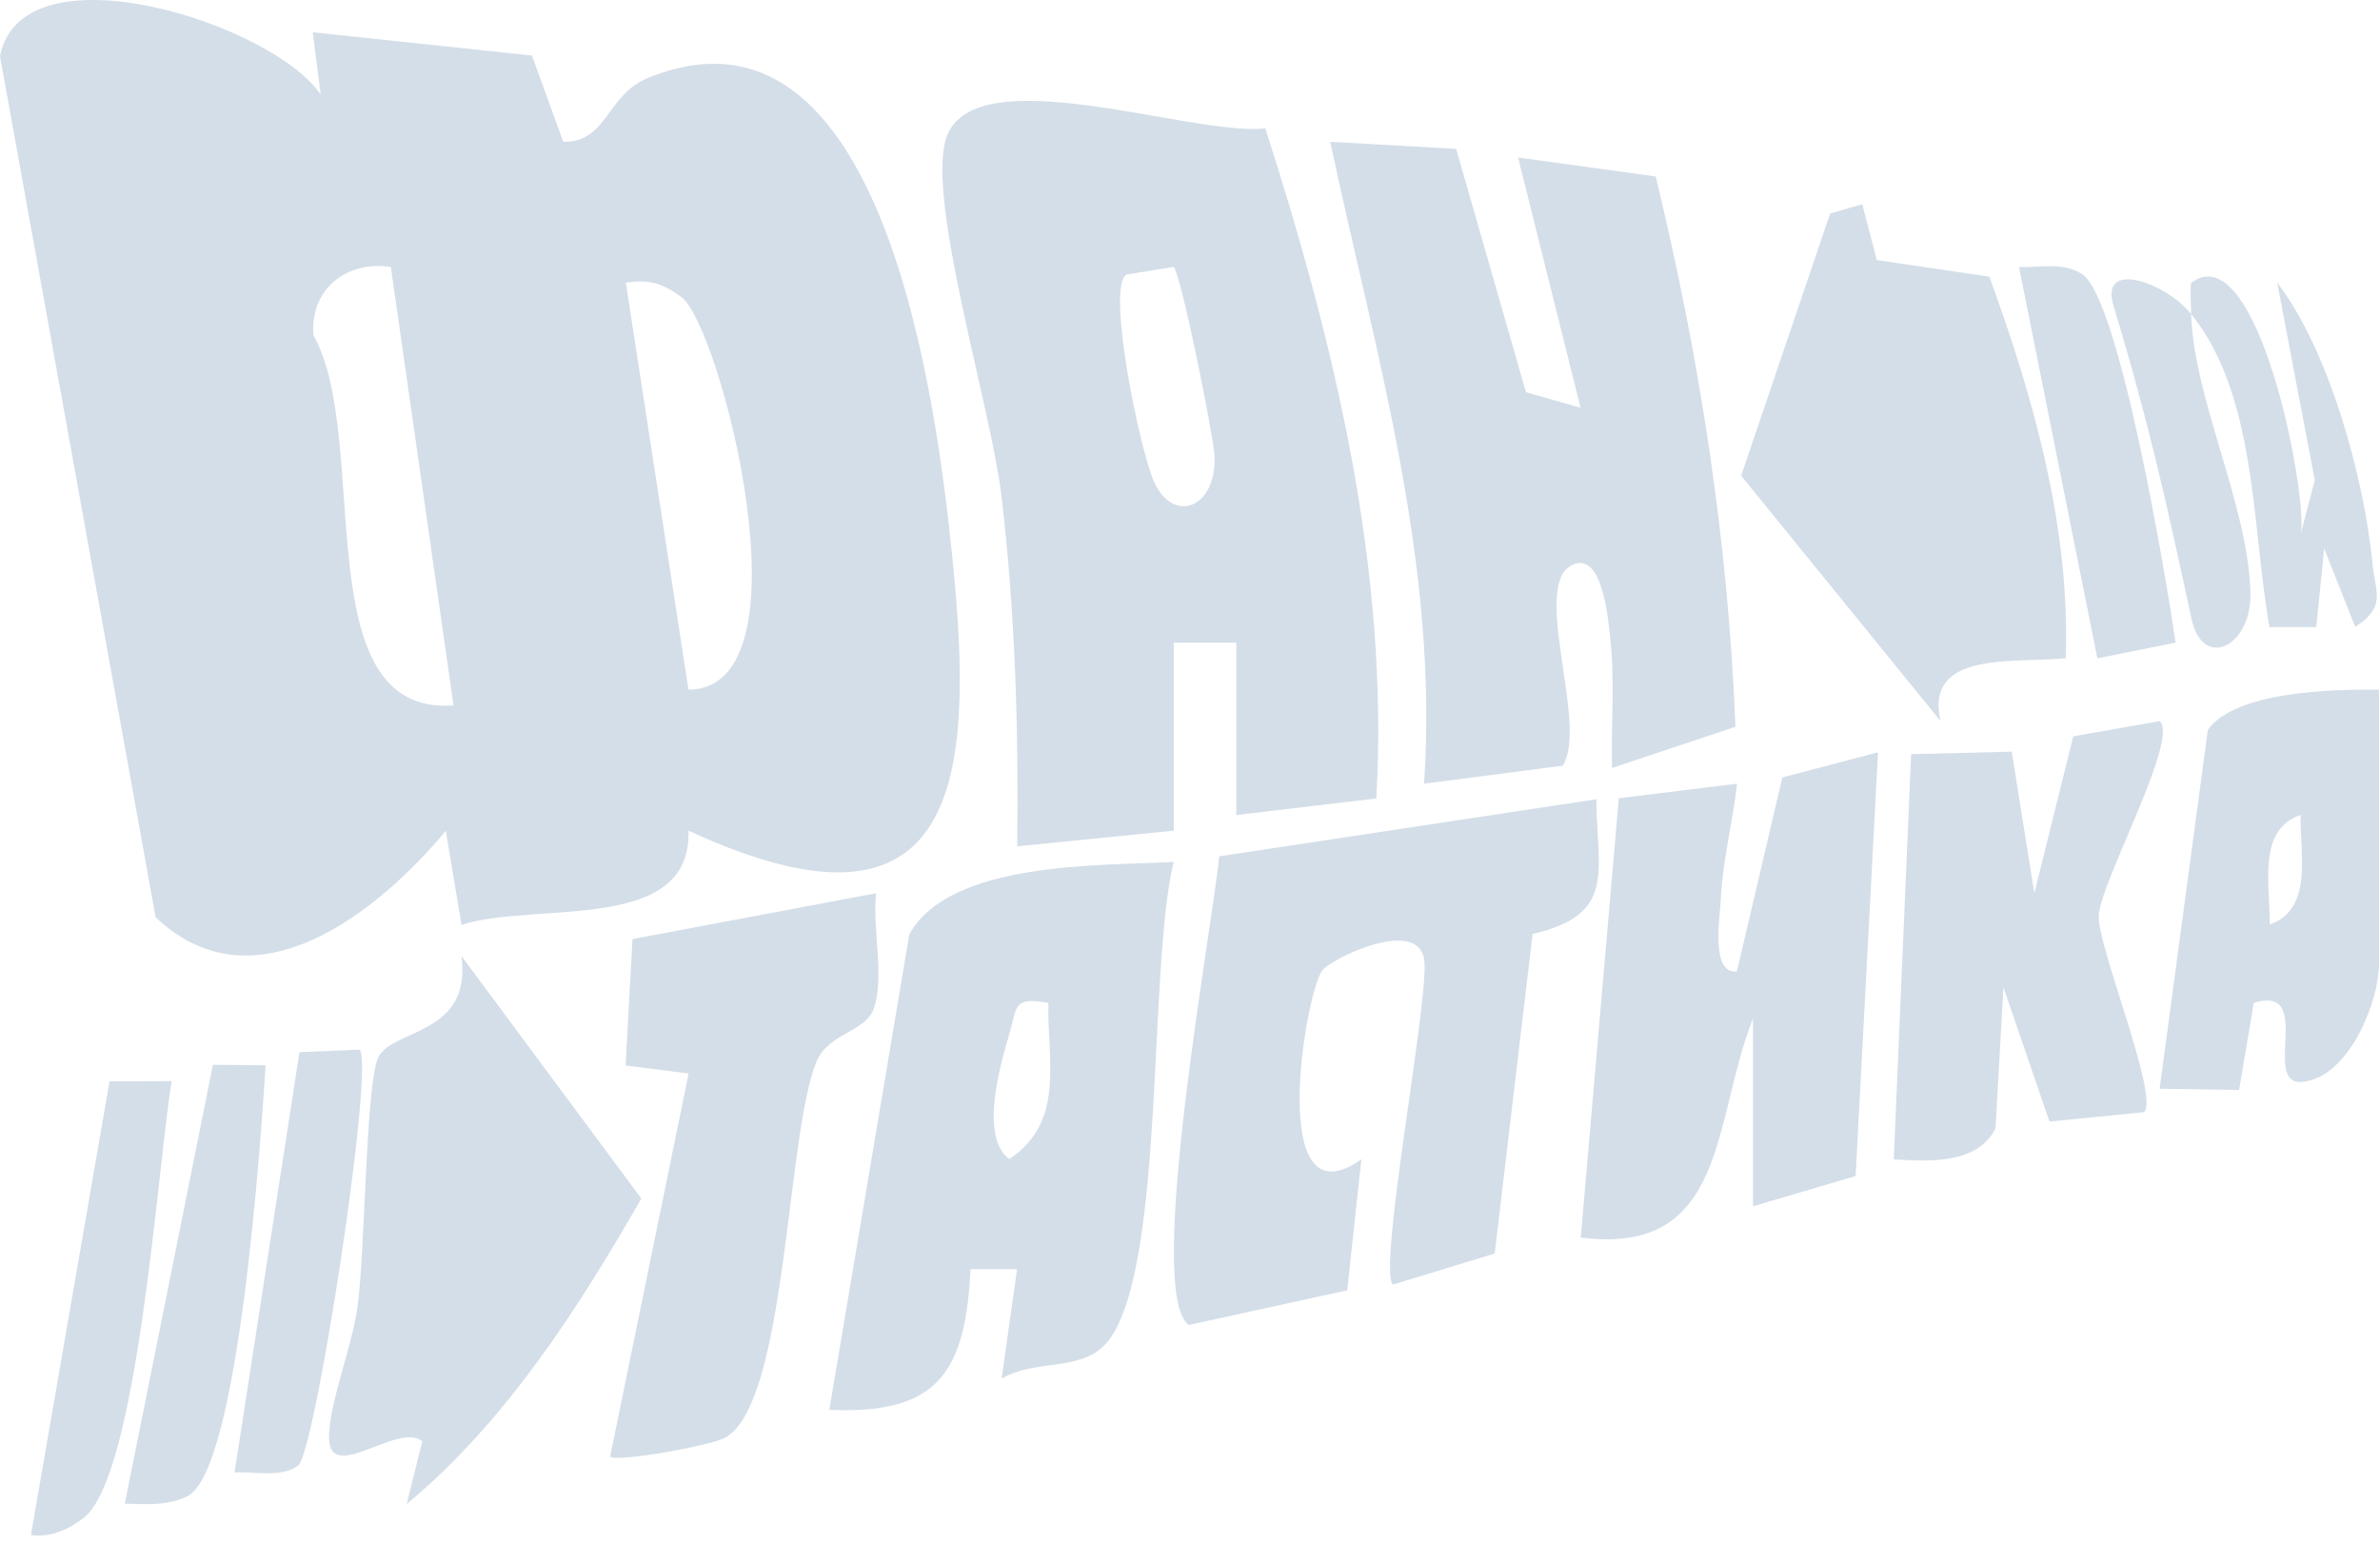
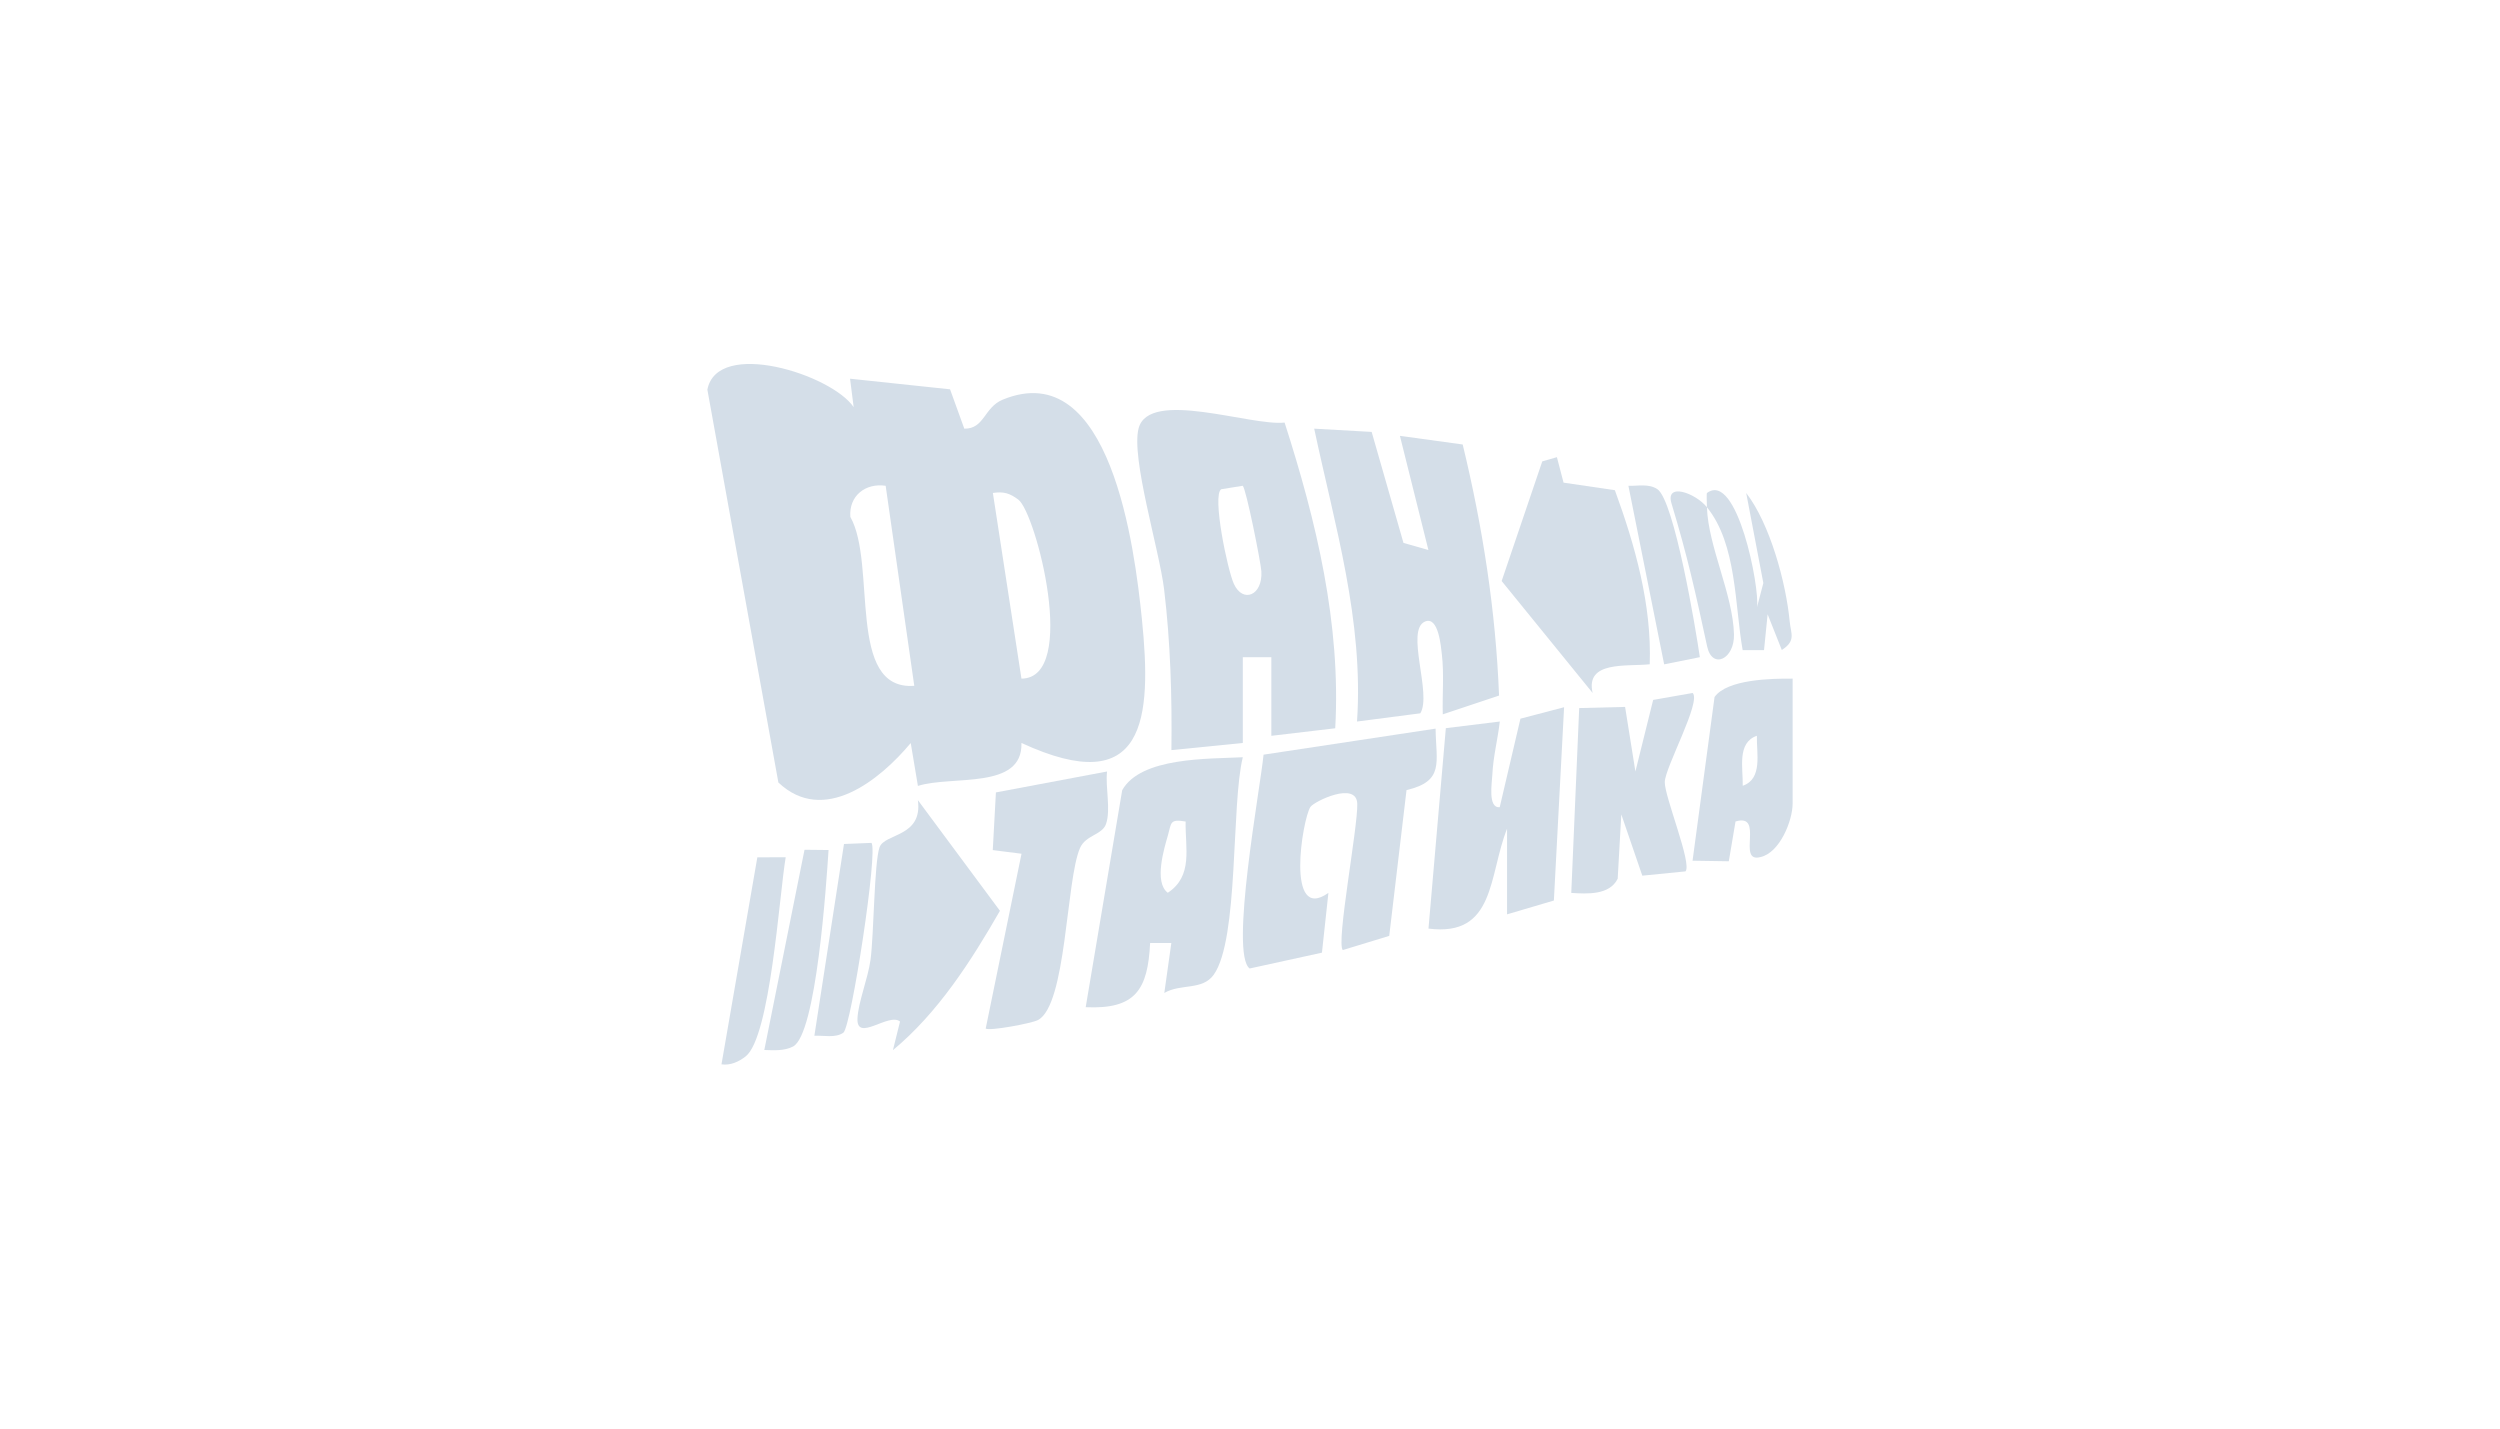
- <svg xmlns="http://www.w3.org/2000/svg" width="304" height="197" viewBox="0 0 304 197" fill="none">
-   <path d="M39.95 4.124L67.95 7.094L71.94 18.114C77.58 18.204 77.45 12.154 82.69 9.994C112.96 -2.486 119.66 51.764 121.66 71.374C124.52 99.404 122.74 122.184 87.94 106.114C88.34 119.354 68.52 115.114 58.95 118.144L56.94 106.134C48.27 116.534 32.56 129.194 19.88 117.184L0 7.184C2.78 -7.176 34.77 2.924 40.96 12.084L39.95 4.134V4.124ZM49.92 34.104C44.28 33.264 39.59 36.904 40.03 42.814C47.51 56.044 38.84 91.534 57.93 90.114L49.92 34.104ZM87.94 88.104C104.03 88.004 91.97 41.604 87.06 37.974C84.63 36.174 82.97 35.664 79.94 36.114L87.94 88.104Z" fill="#D4DEE8" />
-   <path d="M161.62 16.394C170.48 43.954 177.45 72.814 175.8 102.004L157.91 104.114V82.094H149.92V106.114L129.93 108.114C130.12 93.184 129.67 77.954 127.89 63.144C126.56 52.084 118.53 26.144 120.76 17.964C123.76 6.934 152.17 17.464 161.63 16.404L161.62 16.394ZM149.89 34.104L143.87 35.074C141.28 36.774 145.63 57.694 147.43 61.594C149.95 67.054 155.5 64.844 155.12 58.084C154.98 55.624 150.84 34.884 149.9 34.104H149.89Z" fill="#D4DEE8" />
-   <path d="M201.89 52.093L193.91 20.123L211.49 22.544C217.08 45.633 220.74 69.033 221.67 92.843L205.91 98.103C205.76 92.533 206.3 86.923 205.66 81.343C205.41 79.173 204.72 70.493 200.93 72.123C195.35 74.523 202.95 92.443 199.62 97.813L181.9 100.113C183.81 71.913 175.66 45.173 169.91 18.113L186 19.023L194.91 50.103L201.9 52.093H201.89Z" fill="#D4DEE8" />
-   <path d="M203.9 102.104C204.02 111.544 206.45 116.803 195.76 119.313L190.92 160.134L177.91 164.104C176.02 162.064 182.17 129.654 181.97 123.144C181.77 116.674 169.83 122.514 168.84 124.044C166.61 127.504 161.82 156.644 173.89 148.094L172.08 164.833L151.84 169.264C146.2 165.144 154.85 118.624 155.73 109.394L203.89 102.104H203.9Z" fill="#D4DEE8" />
-   <path d="M149.92 110.113C146.64 123.363 148.85 161.043 141.79 170.993C138.6 175.483 132.57 173.413 127.94 176.113L129.91 162.123H123.97C123.32 175.233 119.88 180.733 105.93 180.103L116.15 119.343C121.36 110.033 140.26 110.613 149.92 110.113ZM133.91 128.113C129.4 127.343 129.96 128.473 128.94 132.023C127.92 135.573 124.98 145.143 128.92 148.063C136.08 143.313 133.76 135.533 133.91 128.113Z" fill="#D4DEE8" />
-   <path d="M239.88 96.113L237.02 150.233L223.91 154.103V130.123C218.71 143.203 220.7 160.493 201.91 158.093L206.77 101.973L221.88 100.113C221.3 105.203 220.04 109.783 219.79 115.013C219.69 117.193 218.47 124.473 221.86 124.093L227.66 99.313L239.86 96.113H239.88Z" fill="#D4DEE8" />
-   <path d="M237.869 26.104L239.729 33.224L254.099 35.344C259.769 50.844 264.449 67.474 263.859 84.084C257.369 84.764 245.769 83.034 247.869 92.114L222.399 60.774L233.769 27.274L237.859 26.094L237.869 26.104Z" fill="#D4DEE8" />
-   <path d="M51.96 192.103L53.94 184.123C50.84 181.493 41.7 190.093 42.03 183.223C42.25 178.633 44.97 172.063 45.68 166.833C46.64 159.713 46.7 139.643 48.2 135.353C49.59 131.353 60.36 132.543 58.94 122.123L81.92 153.113C73.83 167.193 64.6 181.633 51.97 192.113L51.96 192.103Z" fill="#D4DEE8" />
-   <path d="M111.91 114.114C111.4 118.564 113.02 124.754 111.62 128.804C110.56 131.874 105.93 131.894 104.34 135.524C100.39 144.574 100.58 179.594 92.53 183.714C90.7 184.654 78.94 186.833 77.93 186.083L87.96 137.134L79.91 136.114L80.79 119.964L111.91 114.104V114.114Z" fill="#D4DEE8" />
-   <path d="M275.87 92.113C278.4 94.473 268.13 112.953 268.07 117.073C268.01 121.193 275.79 139.983 273.87 142.073L261.78 143.273L255.9 126.123L254.89 144.123C252.62 148.773 246.3 148.383 241.89 148.103L244.11 96.343L256.96 96.023L259.85 114.103L264.82 94.063L275.86 92.123L275.87 92.113Z" fill="#D4DEE8" />
-   <path d="M303.87 88.103V123.103C303.87 127.853 300.28 136.893 294.83 138.073C288.11 139.823 296.1 125.633 287.88 128.103L286 139.243L275.85 139.083L282.01 93.243C285.55 88.273 298 88.053 303.87 88.103ZM289.9 118.103C295.54 116.163 293.74 109.003 293.86 104.103C288.22 106.043 290.02 113.203 289.9 118.103Z" fill="#D4DEE8" />
-   <path d="M33.929 136.093C33.329 145.353 30.519 187.803 23.959 191.123C21.439 192.393 18.63 192.163 15.94 192.083L27.2 136.023L33.919 136.093H33.929Z" fill="#D4DEE8" />
-   <path d="M279.88 40.104C280.2 51.024 287.18 64.524 287.45 75.724C287.62 82.664 281.35 85.624 279.94 79.104C276.63 63.804 274.48 54.004 269.95 39.024C268.17 33.124 276.58 36.044 279.88 40.114C279.85 38.974 279.73 36.244 279.89 36.124C288.32 29.834 294.72 62.724 293.9 68.104L295.67 61.334L290.87 36.114C297.54 44.764 302.02 61.254 303.05 72.084C303.39 75.614 304.87 77.474 300.84 80.084L296.87 70.084L295.86 80.114H289.88C287.63 67.504 288.29 50.484 279.87 40.104H279.88Z" fill="#D4DEE8" />
-   <path d="M45.93 134.094C47.9 135.944 40.26 185.664 38.08 187.234C35.9 188.804 32.48 187.964 29.96 188.094L38.25 134.404L45.94 134.094H45.93Z" fill="#D4DEE8" />
-   <path d="M21.93 138.113C20.13 148.753 17.64 188.443 10.71 193.883C8.83 195.363 6.45 196.463 3.95 196.103L13.99 138.143L21.92 138.113H21.93Z" fill="#D4DEE8" />
-   <path d="M277.89 82.093L267.9 84.103L257.89 34.113C260.52 34.193 263.55 33.453 265.96 35.023C270.76 38.144 276.79 74.473 277.89 82.093Z" fill="#D4DEE8" />
+ <svg xmlns="http://www.w3.org/2000/svg" width="700" height="400" viewBox="0 0 700 400" fill="none">
+   <path d="M238.015 106.038L266.015 109.008L270.005 120.028C275.645 120.118 275.515 114.068 280.755 111.908C311.025 99.428 317.725 153.678 319.725 173.288C322.585 201.318 320.805 224.098 286.005 208.028C286.405 221.268 266.585 217.028 257.015 220.058L255.005 208.048C246.335 218.448 230.625 231.108 217.945 219.098L198.065 109.098C200.845 94.738 232.835 104.838 239.025 113.998L238.015 106.048V106.038ZM247.985 136.018C242.345 135.178 237.655 138.818 238.095 144.728C245.575 157.958 236.905 193.448 255.995 192.028L247.985 136.018ZM286.005 190.018C302.095 189.918 290.035 143.518 285.125 139.888C282.695 138.088 281.035 137.578 278.005 138.028L286.005 190.018Z" fill="#D4DEE8" />
+   <path d="M359.685 118.308C368.545 145.868 375.515 174.728 373.865 203.918L355.975 206.028V184.008H347.985V208.028L327.995 210.028C328.185 195.098 327.735 179.868 325.955 165.058C324.625 153.998 316.595 128.058 318.825 119.878C321.825 108.848 350.235 119.378 359.695 118.318L359.685 118.308ZM347.955 136.018L341.935 136.988C339.345 138.688 343.695 159.608 345.495 163.508C348.015 168.968 353.565 166.758 353.185 159.998C353.045 157.538 348.905 136.798 347.965 136.018H347.955Z" fill="#D4DEE8" />
+   <path d="M399.955 154.007L391.975 122.037L409.555 124.457C415.145 147.547 418.805 170.947 419.735 194.757L403.975 200.017C403.825 194.447 404.365 188.837 403.725 183.257C403.475 181.087 402.785 172.407 398.995 174.037C393.415 176.437 401.015 194.357 397.685 199.727L379.965 202.027C381.875 173.827 373.725 147.087 367.975 120.027L384.065 120.937L392.975 152.017L399.965 154.007H399.955Z" fill="#D4DEE8" />
+   <path d="M401.965 204.017C402.085 213.457 404.515 218.717 393.825 221.227L388.985 262.047L375.975 266.017C374.085 263.977 380.235 231.567 380.035 225.057C379.835 218.587 367.895 224.428 366.905 225.958C364.675 229.418 359.885 258.557 371.955 250.007L370.145 266.747L349.905 271.178C344.265 267.058 352.915 220.537 353.795 211.307L401.955 204.017H401.965Z" fill="#D4DEE8" />
+   <path d="M347.985 212.027C344.705 225.277 346.915 262.957 339.855 272.907C336.665 277.397 330.635 275.327 326.005 278.027L327.975 264.037H322.035C321.385 277.147 317.945 282.647 303.995 282.017L314.215 221.257C319.425 211.947 338.325 212.527 347.985 212.027ZM331.975 230.027C327.465 229.257 328.025 230.387 327.005 233.937C325.985 237.487 323.045 247.057 326.985 249.977C334.145 245.227 331.825 237.447 331.975 230.027Z" fill="#D4DEE8" />
+   <path d="M437.945 198.027L435.085 252.147L421.975 256.017V232.037C416.775 245.117 418.765 262.407 399.975 260.007L404.835 203.887L419.945 202.027C419.365 207.117 418.105 211.697 417.855 216.927C417.755 219.107 416.535 226.387 419.925 226.007L425.725 201.227L437.925 198.027H437.945Z" fill="#D4DEE8" />
+   <path d="M435.935 128.018L437.795 135.138L452.165 137.258C457.835 152.758 462.515 169.388 461.925 185.998C455.435 186.678 443.835 184.948 445.935 194.028L420.465 162.688L431.835 129.188L435.925 128.008L435.935 128.018Z" fill="#D4DEE8" />
+   <path d="M250.025 294.017L252.005 286.037C248.905 283.407 239.765 292.007 240.095 285.137C240.315 280.547 243.035 273.977 243.745 268.747C244.705 261.627 244.765 241.557 246.265 237.267C247.655 233.267 258.425 234.457 257.005 224.037L279.985 255.027C271.895 269.107 262.665 283.547 250.035 294.027L250.025 294.017Z" fill="#D4DEE8" />
+   <path d="M309.975 216.027C309.465 220.477 311.085 226.668 309.685 230.718C308.625 233.788 303.995 233.808 302.405 237.438C298.455 246.488 298.645 281.508 290.595 285.628C288.765 286.568 277.005 288.747 275.995 287.997L286.025 239.047L277.975 238.027L278.855 221.878L309.975 216.017V216.027Z" fill="#D4DEE8" />
+   <path d="M473.935 194.027C476.465 196.387 466.195 214.867 466.135 218.987C466.075 223.107 473.855 241.897 471.935 243.987L459.845 245.187L453.965 228.037L452.955 246.037C450.685 250.687 444.365 250.297 439.955 250.017L442.175 198.257L455.025 197.937L457.915 216.017L462.885 195.977L473.925 194.037L473.935 194.027Z" fill="#D4DEE8" />
+   <path d="M501.935 190.017V225.017C501.935 229.767 498.345 238.807 492.895 239.987C486.175 241.737 494.165 227.547 485.945 230.017L484.065 241.157L473.915 240.997L480.075 195.157C483.615 190.187 496.065 189.967 501.935 190.017ZM487.965 220.017C493.605 218.077 491.805 210.917 491.925 206.017C486.285 207.957 488.085 215.117 487.965 220.017Z" fill="#D4DEE8" />
+   <path d="M231.995 238.007C231.395 247.267 228.585 289.717 222.025 293.037C219.505 294.307 216.695 294.077 214.005 293.997L225.265 237.937L231.985 238.007H231.995Z" fill="#D4DEE8" />
+   <path d="M477.945 142.018C478.265 152.938 485.245 166.438 485.515 177.638C485.685 184.578 479.415 187.538 478.005 181.018C474.695 165.718 472.545 155.918 468.015 140.938C466.235 135.038 474.645 137.958 477.945 142.028C477.915 140.888 477.795 138.158 477.955 138.038C486.385 131.748 492.785 164.638 491.965 170.018L493.735 163.248L488.935 138.028C495.605 146.678 500.085 163.168 501.115 173.998C501.455 177.528 502.935 179.388 498.905 181.998L494.935 171.998L493.925 182.028H487.945C485.695 169.418 486.355 152.398 477.935 142.018H477.945Z" fill="#D4DEE8" />
+   <path d="M243.995 236.008C245.965 237.858 238.325 287.578 236.145 289.148C233.965 290.718 230.545 289.878 228.025 290.008L236.315 236.318L244.005 236.008H243.995Z" fill="#D4DEE8" />
+   <path d="M219.995 240.027C218.195 250.667 215.705 290.357 208.775 295.797C206.895 297.277 204.515 298.377 202.015 298.017L212.055 240.057L219.985 240.027H219.995Z" fill="#D4DEE8" />
+   <path d="M475.955 184.007L465.965 186.017L455.955 136.027C458.585 136.107 461.615 135.367 464.025 136.937C468.825 140.057 474.855 176.387 475.955 184.007Z" fill="#D4DEE8" />
</svg>
